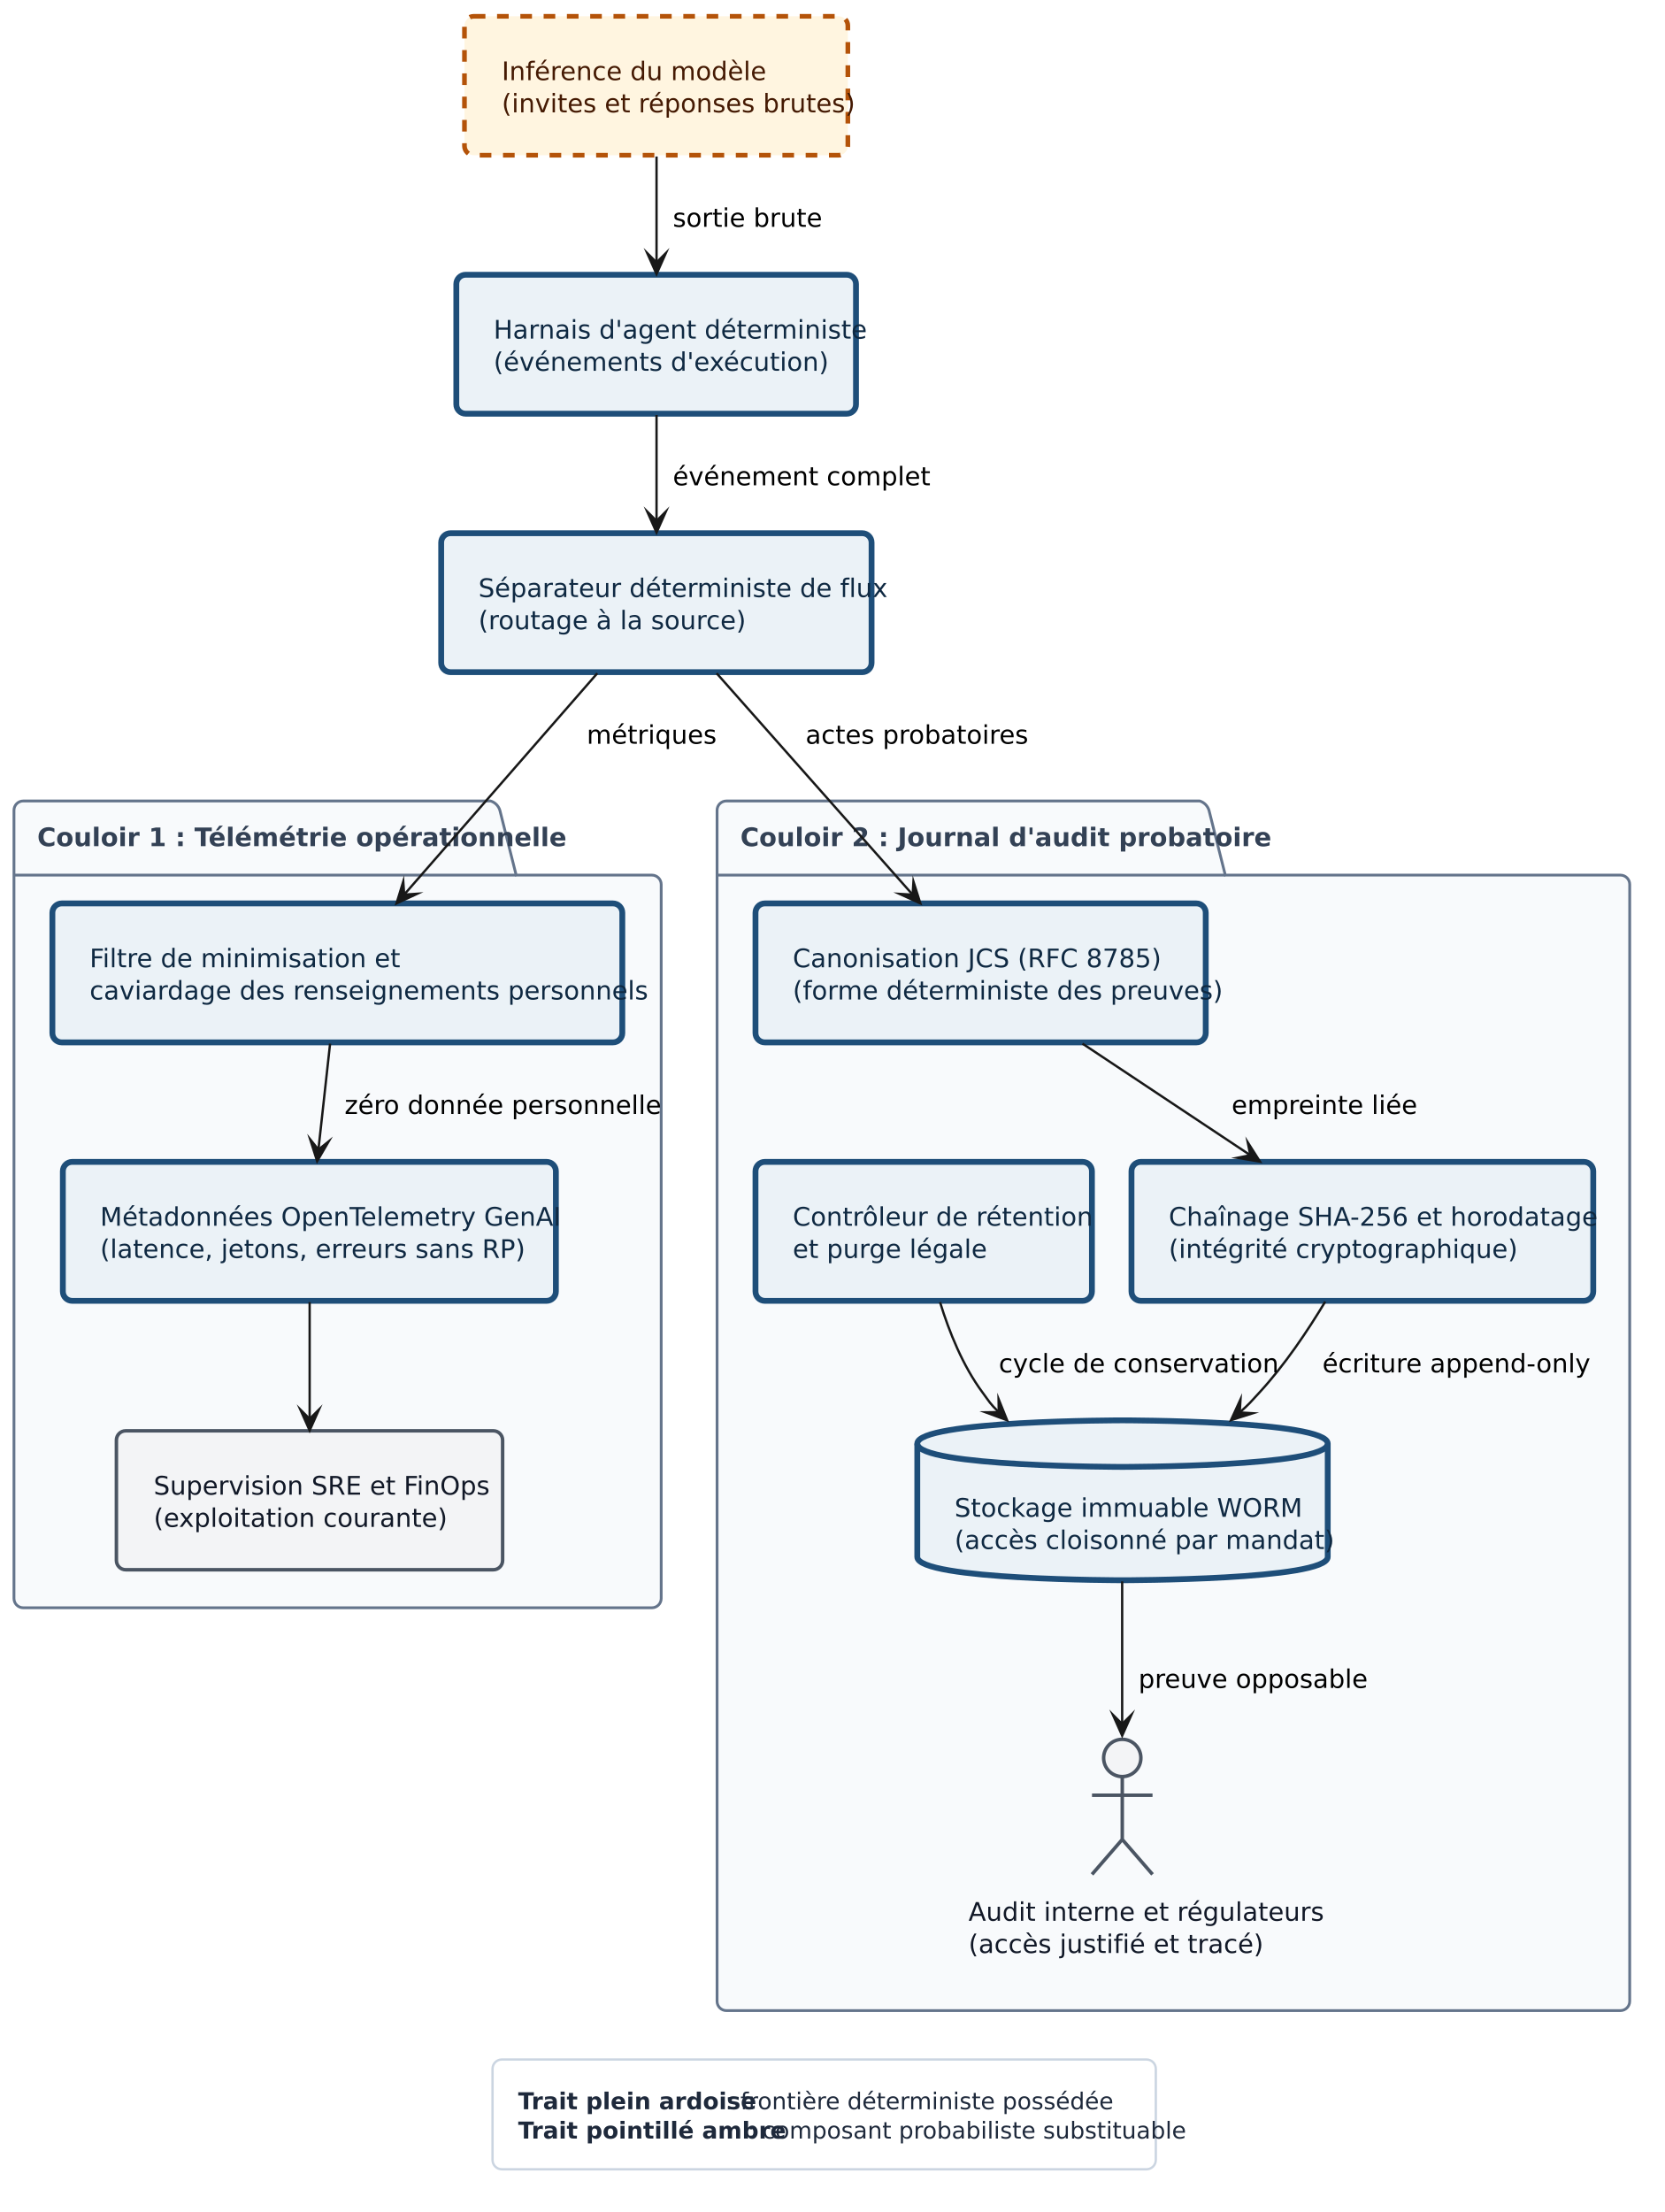
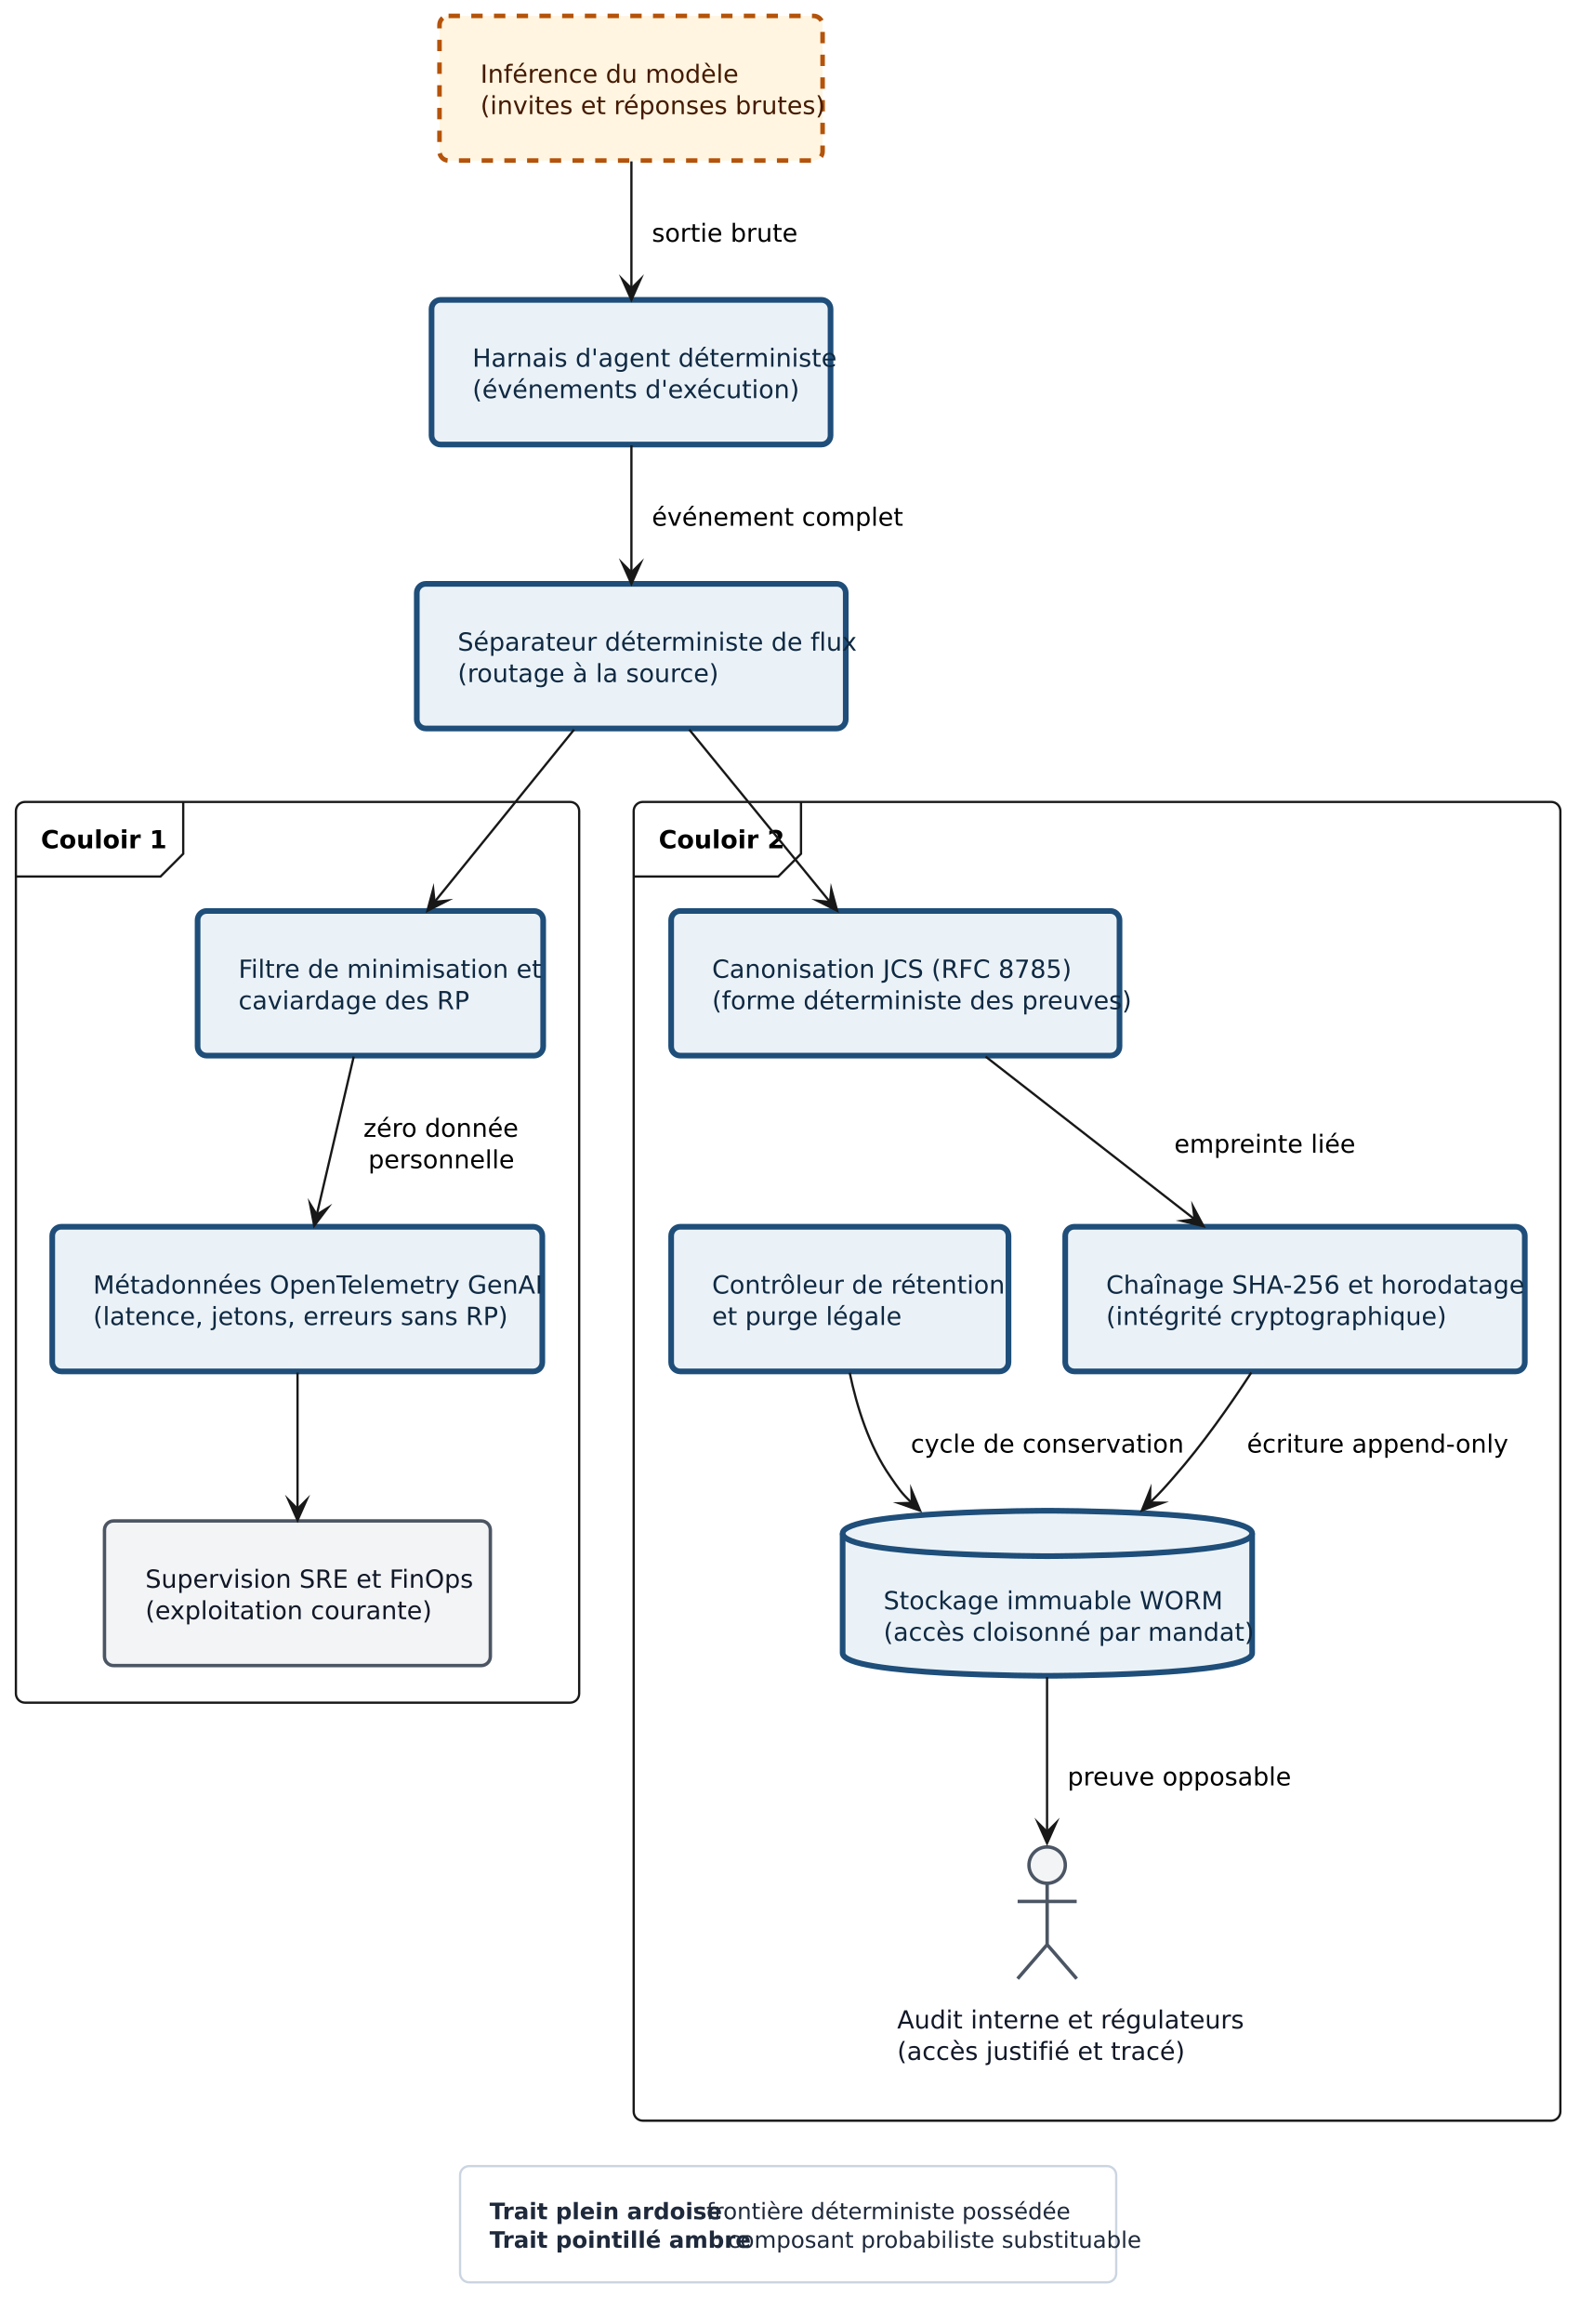
- <svg xmlns="http://www.w3.org/2000/svg" version="1.1" data-diagram-type="DESCRIPTION" style="width:715px;height:950px;background:#FFFFFF;" width="715px" height="950px" viewBox="0 0 715 950" zoomAndPan="magnify" preserveAspectRatio="none" contentStyleType="text/css">
+ <svg xmlns="http://www.w3.org/2000/svg" version="1.1" data-diagram-type="DESCRIPTION" style="width:701px;height:1023px;background:#FFFFFF;" width="701px" height="1023px" viewBox="0 0 701 1023" zoomAndPan="magnify" preserveAspectRatio="none" contentStyleType="text/css">
  <defs />
  <g font-family="sans-serif" lengthAdjust="spacing">
-     <g class="cluster" data-qualified-name="Couloir 1 . T.l.m.trie op.rationnelle" id="ent0004" data-source-line="51">
-       <path d="M10,344 L210.706,344 A6,6 0 0 1 214.706,348 L221.706,375.836 L280,375.836 A4,4 0 0 1 284,379.836 L284,686.5 A4,4 0 0 1 280,690.5 L10,690.5 A4,4 0 0 1 6,686.5 L6,348 A4,4 0 0 1 10,344" style="stroke:#64748B;stroke-width:1.2;" fill="#F8FAFC" />
-       <line x1="6" y1="375.836" x2="221.706" y2="375.836" style="stroke:#64748B;stroke-width:1.2;" />
-       <text x="16" y="363.419" fill="#334155" font-size="11" textLength="190.706" font-weight="700" font-family="'DejaVu Sans'">Couloir 1 : Télémétrie opérationnelle</text>
+     <g class="cluster" data-qualified-name="Couloir 1" id="ent0004" data-source-line="52">
+       <rect x="7" y="353" width="248" height="396.5" fill="none" style="stroke:#181818;stroke-width:1;" rx="4" ry="4" />
+       <path d="M80.668,353 L80.668,375.836 L70.668,385.836 L7,385.836" style="stroke:#181818;stroke-width:1;" fill="none" />
+       <text x="18" y="373.419" fill="#000" font-size="11" textLength="47.668" font-weight="700" font-family="'DejaVu Sans'">Couloir 1</text>
    </g>
-     <g class="cluster" data-qualified-name="Couloir 2 . Journal d.audit probatoire" id="ent0008" data-source-line="57">
-       <path d="M312,344 L515.29,344 A6,6 0 0 1 519.29,348 L526.29,375.836 L696,375.836 A4,4 0 0 1 700,379.836 L700,859.5 A4,4 0 0 1 696,863.5 L312,863.5 A4,4 0 0 1 308,859.5 L308,348 A4,4 0 0 1 312,344" style="stroke:#64748B;stroke-width:1.2;" fill="#F8FAFC" />
-       <line x1="308" y1="375.836" x2="526.29" y2="375.836" style="stroke:#64748B;stroke-width:1.2;" />
-       <text x="318" y="363.419" fill="#334155" font-size="11" textLength="193.29" font-weight="700" font-family="'DejaVu Sans'">Couloir 2 : Journal d'audit probatoire</text>
+     <g class="cluster" data-qualified-name="Couloir 2" id="ent0008" data-source-line="58">
+       <rect x="279" y="353" width="408" height="580.5" fill="none" style="stroke:#181818;stroke-width:1;" rx="4" ry="4" />
+       <path d="M352.668,353 L352.668,375.836 L342.668,385.836 L279,385.836" style="stroke:#181818;stroke-width:1;" fill="none" />
+       <text x="290" y="373.419" fill="#000" font-size="11" textLength="47.668" font-weight="700" font-family="'DejaVu Sans'">Couloir 2</text>
    </g>
-     <g class="entity" data-qualified-name="Couloir 1 . T.l.m.trie op.rationnelle.REDACT" id="ent0005" data-source-line="52">
-       <rect x="22.5" y="388" width="244.797" height="59.672" fill="#EBF2F7" style="stroke:#1E4E79;stroke-width:2.5;" rx="4" ry="4" />
-       <text x="38.5" y="415.419" fill="#0F2942" font-size="11" textLength="116.15" font-family="'DejaVu Sans'">Filtre de minimisation et</text>
-       <text x="38.5" y="429.255" fill="#0F2942" font-size="11" textLength="212.797" font-family="'DejaVu Sans'">caviardage des renseignements personnels</text>
+     <g class="entity" data-qualified-name="Couloir 1.REDACT" id="ent0005" data-source-line="53">
+       <rect x="87" y="401" width="152.15" height="63.672" fill="#EBF2F7" style="stroke:#1E4E79;stroke-width:2.5;" rx="4" ry="4" />
+       <text x="105" y="430.419" fill="#0F2942" font-size="11" textLength="116.15" font-family="'DejaVu Sans'">Filtre de minimisation et</text>
+       <text x="105" y="444.255" fill="#0F2942" font-size="11" textLength="92.941" font-family="'DejaVu Sans'">caviardage des RP</text>
    </g>
-     <g class="entity" data-qualified-name="Couloir 1 . T.l.m.trie op.rationnelle.OTEL" id="ent0006" data-source-line="53">
-       <rect x="27" y="499" width="211.765" height="59.672" fill="#EBF2F7" style="stroke:#1E4E79;stroke-width:2.5;" rx="4" ry="4" />
-       <text x="43" y="526.419" fill="#0F2942" font-size="11" textLength="179.765" font-family="'DejaVu Sans'">Métadonnées OpenTelemetry GenAI</text>
-       <text x="43" y="540.255" fill="#0F2942" font-size="11" textLength="163.845" font-family="'DejaVu Sans'">(latence, jetons, erreurs sans RP)</text>
+     <g class="entity" data-qualified-name="Couloir 1.OTEL" id="ent0006" data-source-line="54">
+       <rect x="23" y="540" width="215.765" height="63.672" fill="#EBF2F7" style="stroke:#1E4E79;stroke-width:2.5;" rx="4" ry="4" />
+       <text x="41" y="569.419" fill="#0F2942" font-size="11" textLength="179.765" font-family="'DejaVu Sans'">Métadonnées OpenTelemetry GenAI</text>
+       <text x="41" y="583.255" fill="#0F2942" font-size="11" textLength="163.845" font-family="'DejaVu Sans'">(latence, jetons, erreurs sans RP)</text>
    </g>
-     <g class="entity" data-qualified-name="Couloir 1 . T.l.m.trie op.rationnelle.SRE" id="ent0007" data-source-line="54">
-       <rect x="50" y="614.5" width="165.891" height="59.672" fill="#F3F4F6" style="stroke:#4B5563;stroke-width:1.5;" rx="4" ry="4" />
-       <text x="66" y="641.919" fill="#111827" font-size="11" textLength="133.891" font-family="'DejaVu Sans'">Supervision SRE et FinOps</text>
-       <text x="66" y="655.755" fill="#111827" font-size="11" textLength="108.84" font-family="'DejaVu Sans'">(exploitation courante)</text>
+     <g class="entity" data-qualified-name="Couloir 1.SRE" id="ent0007" data-source-line="55">
+       <rect x="46" y="669.5" width="169.891" height="63.672" fill="#F3F4F6" style="stroke:#4B5563;stroke-width:1.5;" rx="4" ry="4" />
+       <text x="64" y="698.919" fill="#111827" font-size="11" textLength="133.891" font-family="'DejaVu Sans'">Supervision SRE et FinOps</text>
+       <text x="64" y="712.755" fill="#111827" font-size="11" textLength="108.84" font-family="'DejaVu Sans'">(exploitation courante)</text>
    </g>
-     <g class="entity" data-qualified-name="Couloir 2 . Journal d.audit probatoire.JCS" id="ent0009" data-source-line="58">
-       <rect x="324.5" y="388" width="193.396" height="59.672" fill="#EBF2F7" style="stroke:#1E4E79;stroke-width:2.5;" rx="4" ry="4" />
-       <text x="340.5" y="415.419" fill="#0F2942" font-size="11" textLength="148.564" font-family="'DejaVu Sans'">Canonisation JCS (RFC 8785)</text>
-       <text x="340.5" y="429.255" fill="#0F2942" font-size="11" textLength="161.396" font-family="'DejaVu Sans'">(forme déterministe des preuves)</text>
+     <g class="entity" data-qualified-name="Couloir 2.JCS" id="ent0009" data-source-line="59">
+       <rect x="295.5" y="401" width="197.396" height="63.672" fill="#EBF2F7" style="stroke:#1E4E79;stroke-width:2.5;" rx="4" ry="4" />
+       <text x="313.5" y="430.419" fill="#0F2942" font-size="11" textLength="148.564" font-family="'DejaVu Sans'">Canonisation JCS (RFC 8785)</text>
+       <text x="313.5" y="444.255" fill="#0F2942" font-size="11" textLength="161.396" font-family="'DejaVu Sans'">(forme déterministe des preuves)</text>
    </g>
-     <g class="entity" data-qualified-name="Couloir 2 . Journal d.audit probatoire.HASH" id="ent0010" data-source-line="59">
-       <rect x="486" y="499" width="198.343" height="59.672" fill="#EBF2F7" style="stroke:#1E4E79;stroke-width:2.5;" rx="4" ry="4" />
-       <text x="502" y="526.419" fill="#0F2942" font-size="11" textLength="166.343" font-family="'DejaVu Sans'">Chaînage SHA-256 et horodatage</text>
-       <text x="502" y="540.255" fill="#0F2942" font-size="11" textLength="128.401" font-family="'DejaVu Sans'">(intégrité cryptographique)</text>
+     <g class="entity" data-qualified-name="Couloir 2.HASH" id="ent0010" data-source-line="60">
+       <rect x="469" y="540" width="202.343" height="63.672" fill="#EBF2F7" style="stroke:#1E4E79;stroke-width:2.5;" rx="4" ry="4" />
+       <text x="487" y="569.419" fill="#0F2942" font-size="11" textLength="166.343" font-family="'DejaVu Sans'">Chaînage SHA-256 et horodatage</text>
+       <text x="487" y="583.255" fill="#0F2942" font-size="11" textLength="128.401" font-family="'DejaVu Sans'">(intégrité cryptographique)</text>
    </g>
-     <g class="entity" data-qualified-name="Couloir 2 . Journal d.audit probatoire.WORM" id="ent0011" data-source-line="60">
-       <path d="M394,620 C394,610 482.147,610 482.147,610 C482.147,610 570.294,610 570.294,620 L570.294,668.672 C570.294,678.672 482.147,678.672 482.147,678.672 C482.147,678.672 394,678.672 394,668.672 L394,620" style="stroke:#1E4E79;stroke-width:2.5;" fill="#EBF2F7" />
-       <path d="M394,620 C394,630 482.147,630 482.147,630 C482.147,630 570.294,630 570.294,620" style="stroke:#1E4E79;stroke-width:2.5;" fill="none" />
-       <text x="410" y="651.419" fill="#0F2942" font-size="11" textLength="135.706" font-family="'DejaVu Sans'">Stockage immuable WORM</text>
-       <text x="410" y="665.255" fill="#0F2942" font-size="11" textLength="144.294" font-family="'DejaVu Sans'">(accès cloisonné par mandat)</text>
+     <g class="entity" data-qualified-name="Couloir 2.WORM" id="ent0011" data-source-line="61">
+       <path d="M371,675 C371,665 461.147,665 461.147,665 C461.147,665 551.294,665 551.294,675 L551.294,727.672 C551.294,737.672 461.147,737.672 461.147,737.672 C461.147,737.672 371,737.672 371,727.672 L371,675" style="stroke:#1E4E79;stroke-width:2.5;" fill="#EBF2F7" />
+       <path d="M371,675 C371,685 461.147,685 461.147,685 C461.147,685 551.294,685 551.294,675" style="stroke:#1E4E79;stroke-width:2.5;" fill="none" />
+       <text x="389" y="708.419" fill="#0F2942" font-size="11" textLength="135.706" font-family="'DejaVu Sans'">Stockage immuable WORM</text>
+       <text x="389" y="722.255" fill="#0F2942" font-size="11" textLength="144.294" font-family="'DejaVu Sans'">(accès cloisonné par mandat)</text>
    </g>
-     <g class="entity" data-qualified-name="Couloir 2 . Journal d.audit probatoire.PURGE" id="ent0012" data-source-line="61">
-       <rect x="324.5" y="499" width="144.514" height="59.672" fill="#EBF2F7" style="stroke:#1E4E79;stroke-width:2.5;" rx="4" ry="4" />
-       <text x="340.5" y="526.419" fill="#0F2942" font-size="11" textLength="112.514" font-family="'DejaVu Sans'">Contrôleur de rétention</text>
-       <text x="340.5" y="540.255" fill="#0F2942" font-size="11" textLength="72.778" font-family="'DejaVu Sans'">et purge légale</text>
+     <g class="entity" data-qualified-name="Couloir 2.PURGE" id="ent0012" data-source-line="62">
+       <rect x="295.5" y="540" width="148.514" height="63.672" fill="#EBF2F7" style="stroke:#1E4E79;stroke-width:2.5;" rx="4" ry="4" />
+       <text x="313.5" y="569.419" fill="#0F2942" font-size="11" textLength="112.514" font-family="'DejaVu Sans'">Contrôleur de rétention</text>
+       <text x="313.5" y="583.255" fill="#0F2942" font-size="11" textLength="72.778" font-family="'DejaVu Sans'">et purge légale</text>
    </g>
-     <g class="entity" data-qualified-name="Couloir 2 . Journal d.audit probatoire.AUD" id="ent0013" data-source-line="62">
-       <ellipse cx="482.04" cy="755" rx="8" ry="8" fill="#F3F4F6" style="stroke:#4B5563;stroke-width:1.5;" />
-       <path d="M482.04,763 L482.04,790 M469.04,771 L495.04,771 M482.04,790 L469.04,805 M482.04,790 L495.04,805" style="stroke:#4B5563;stroke-width:1.5;" fill="none" />
-       <text x="416" y="824.919" fill="#111827" font-size="11" textLength="132.081" font-family="'DejaVu Sans'">Audit interne et régulateurs</text>
-       <text x="416" y="838.755" fill="#111827" font-size="11" textLength="110.038" font-family="'DejaVu Sans'">(accès justifié et tracé)</text>
+     <g class="entity" data-qualified-name="Couloir 2.AUD" id="ent0013" data-source-line="63">
+       <ellipse cx="461.04" cy="821" rx="8" ry="8" fill="#F3F4F6" style="stroke:#4B5563;stroke-width:1.5;" />
+       <path d="M461.04,829 L461.04,856 M448.04,837 L474.04,837 M461.04,856 L448.04,871 M461.04,856 L474.04,871" style="stroke:#4B5563;stroke-width:1.5;" fill="none" />
+       <text x="395" y="892.919" fill="#111827" font-size="11" textLength="132.081" font-family="'DejaVu Sans'">Audit interne et régulateurs</text>
+       <text x="395" y="906.755" fill="#111827" font-size="11" textLength="110.038" font-family="'DejaVu Sans'">(accès justifié et tracé)</text>
    </g>
-     <g class="entity" data-qualified-name="LLM" id="ent0001" data-source-line="47">
-       <rect x="199.5" y="7" width="164.671" height="59.672" fill="#FFF5E0" style="stroke:#B45309;stroke-width:2;stroke-dasharray:5,5;" rx="4" ry="4" />
-       <text x="215.5" y="34.419" fill="#451A03" font-size="11" textLength="100.289" font-family="'DejaVu Sans'">Inférence du modèle</text>
-       <text x="215.5" y="48.255" fill="#451A03" font-size="11" textLength="132.671" font-family="'DejaVu Sans'">(invites et réponses brutes)</text>
+     <g class="entity" data-qualified-name="LLM" id="ent0001" data-source-line="48">
+       <rect x="193.5" y="7" width="168.671" height="63.672" fill="#FFF5E0" style="stroke:#B45309;stroke-width:2;stroke-dasharray:5,5;" rx="4" ry="4" />
+       <text x="211.5" y="36.419" fill="#451A03" font-size="11" textLength="100.289" font-family="'DejaVu Sans'">Inférence du modèle</text>
+       <text x="211.5" y="50.255" fill="#451A03" font-size="11" textLength="132.671" font-family="'DejaVu Sans'">(invites et réponses brutes)</text>
    </g>
-     <g class="entity" data-qualified-name="HARN" id="ent0002" data-source-line="48">
-       <rect x="196" y="118" width="171.675" height="59.672" fill="#EBF2F7" style="stroke:#1E4E79;stroke-width:2.5;" rx="4" ry="4" />
-       <text x="212" y="145.419" fill="#0F2942" font-size="11" textLength="139.675" font-family="'DejaVu Sans'">Harnais d'agent déterministe</text>
-       <text x="212" y="159.255" fill="#0F2942" font-size="11" textLength="125.614" font-family="'DejaVu Sans'">(événements d'exécution)</text>
+     <g class="entity" data-qualified-name="HARN" id="ent0002" data-source-line="49">
+       <rect x="190" y="132" width="175.675" height="63.672" fill="#EBF2F7" style="stroke:#1E4E79;stroke-width:2.5;" rx="4" ry="4" />
+       <text x="208" y="161.419" fill="#0F2942" font-size="11" textLength="139.675" font-family="'DejaVu Sans'">Harnais d'agent déterministe</text>
+       <text x="208" y="175.255" fill="#0F2942" font-size="11" textLength="125.614" font-family="'DejaVu Sans'">(événements d'exécution)</text>
    </g>
-     <g class="entity" data-qualified-name="SPLIT" id="ent0003" data-source-line="49">
-       <rect x="189.5" y="229" width="184.861" height="59.672" fill="#EBF2F7" style="stroke:#1E4E79;stroke-width:2.5;" rx="4" ry="4" />
-       <text x="205.5" y="256.419" fill="#0F2942" font-size="11" textLength="152.861" font-family="'DejaVu Sans'">Séparateur déterministe de flux</text>
-       <text x="205.5" y="270.255" fill="#0F2942" font-size="11" textLength="101.498" font-family="'DejaVu Sans'">(routage à la source)</text>
+     <g class="entity" data-qualified-name="SPLIT" id="ent0003" data-source-line="50">
+       <rect x="183.5" y="257" width="188.861" height="63.672" fill="#EBF2F7" style="stroke:#1E4E79;stroke-width:2.5;" rx="4" ry="4" />
+       <text x="201.5" y="286.419" fill="#0F2942" font-size="11" textLength="152.861" font-family="'DejaVu Sans'">Séparateur déterministe de flux</text>
+       <text x="201.5" y="300.255" fill="#0F2942" font-size="11" textLength="101.498" font-family="'DejaVu Sans'">(routage à la source)</text>
    </g>
-     <g class="link" data-entity-1="ent0001" data-entity-2="ent0002" id="lnk14" data-source-line="65" data-link-type="dependency">
-       <path d="M282,67.21 C282,82.85 282,97.06 282,112.71" style="stroke:#181818;stroke-width:1;" fill="none" id="LLM-to-HARN" />
-       <polygon points="282,117.71,286,108.71,282,112.71,278,108.71,282,117.71" fill="#181818" style="stroke:#181818;stroke-width:1;stroke-linejoin:miter;stroke-miterlimit:10;" />
-       <text x="289" y="97.419" fill="#000" font-size="11" textLength="55.027" font-family="'DejaVu Sans'">sortie brute</text>
+     <g class="link" data-entity-1="ent0001" data-entity-2="ent0002" id="lnk14" data-source-line="66" data-link-type="dependency">
+       <path d="M278,71.04 C278,89.68 278,108.33 278,126.97" style="stroke:#181818;stroke-width:1;" fill="none" id="LLM-to-HARN" />
+       <polygon points="278,131.97,282,122.97,278,126.97,274,122.97,278,131.97" fill="#181818" style="stroke:#181818;stroke-width:1;stroke-linejoin:miter;stroke-miterlimit:10;" />
+       <text x="287" y="106.419" fill="#000" font-size="11" textLength="55.027" font-family="'DejaVu Sans'">sortie brute</text>
    </g>
-     <g class="link" data-entity-1="ent0002" data-entity-2="ent0003" id="lnk15" data-source-line="66" data-link-type="dependency">
-       <path d="M282,178.21 C282,193.85 282,208.06 282,223.71" style="stroke:#181818;stroke-width:1;" fill="none" id="HARN-to-SPLIT" />
-       <polygon points="282,228.71,286,219.71,282,223.71,278,219.71,282,228.71" fill="#181818" style="stroke:#181818;stroke-width:1;stroke-linejoin:miter;stroke-miterlimit:10;" />
-       <text x="289" y="208.419" fill="#000" font-size="11" textLength="95.998" font-family="'DejaVu Sans'">événement complet</text>
+     <g class="link" data-entity-1="ent0002" data-entity-2="ent0003" id="lnk15" data-source-line="67" data-link-type="dependency">
+       <path d="M278,196.04 C278,214.68 278,233.33 278,251.97" style="stroke:#181818;stroke-width:1;" fill="none" id="HARN-to-SPLIT" />
+       <polygon points="278,256.97,282,247.97,278,251.97,274,247.97,278,256.97" fill="#181818" style="stroke:#181818;stroke-width:1;stroke-linejoin:miter;stroke-miterlimit:10;" />
+       <text x="287" y="231.419" fill="#000" font-size="11" textLength="95.998" font-family="'DejaVu Sans'">événement complet</text>
    </g>
-     <g class="link" data-entity-1="ent0003" data-entity-2="ent0005" id="lnk16" data-source-line="67" data-link-type="dependency">
-       <path d="M256.55,289.16 C231.95,317.36 198.158,356.083 173.598,384.223" style="stroke:#181818;stroke-width:1;" fill="none" id="SPLIT-to-REDACT" />
-       <polygon points="170.31,387.99,179.242,383.84,173.598,384.223,173.214,378.579,170.31,387.99" fill="#181818" style="stroke:#181818;stroke-width:1;stroke-linejoin:miter;stroke-miterlimit:10;" />
-       <text x="252" y="319.419" fill="#000" font-size="11" textLength="48.297" font-family="'DejaVu Sans'">métriques</text>
+     <g class="link" data-entity-1="ent0003" data-entity-2="ent0005" id="lnk16" data-source-line="68" data-link-type="dependency">
+       <path d="M252.76,321.16 C233.59,344.84 210.487,373.364 191.327,397.024" style="stroke:#181818;stroke-width:1;" fill="none" id="SPLIT-to-REDACT" />
+       <polygon points="188.18,400.91,196.953,396.433,191.327,397.024,190.735,391.398,188.18,400.91" fill="#181818" style="stroke:#181818;stroke-width:1;stroke-linejoin:miter;stroke-miterlimit:10;" />
    </g>
-     <g class="link" data-entity-1="ent0005" data-entity-2="ent0006" id="lnk17" data-source-line="68" data-link-type="dependency">
-       <path d="M141.78,448.21 C140.06,463.85 138.499,478.09 136.769,493.74" style="stroke:#181818;stroke-width:1;" fill="none" id="REDACT-to-OTEL" />
-       <polygon points="136.22,498.71,141.185,490.204,136.769,493.74,133.233,489.325,136.22,498.71" fill="#181818" style="stroke:#181818;stroke-width:1;stroke-linejoin:miter;stroke-miterlimit:10;" />
-       <text x="148" y="478.419" fill="#000" font-size="11" textLength="121.091" font-family="'DejaVu Sans'">zéro donnée personnelle</text>
+     <g class="link" data-entity-1="ent0005" data-entity-2="ent0006" id="lnk17" data-source-line="69" data-link-type="dependency">
+       <path d="M155.74,465.09 C150.54,487.35 144.698,512.351 139.478,534.691" style="stroke:#181818;stroke-width:1;" fill="none" id="REDACT-to-OTEL" />
+       <polygon points="138.34,539.56,144.283,531.706,139.478,534.691,136.493,529.886,138.34,539.56" fill="#181818" style="stroke:#181818;stroke-width:1;stroke-linejoin:miter;stroke-miterlimit:10;" />
+       <text x="160" y="500.419" fill="#000" font-size="11" textLength="61.161" font-family="'DejaVu Sans'">zéro donnée</text>
+       <text x="162.143" y="514.255" fill="#000" font-size="11" textLength="56.875" font-family="'DejaVu Sans'">personnelle</text>
    </g>
-     <g class="link" data-entity-1="ent0006" data-entity-2="ent0007" id="lnk18" data-source-line="69" data-link-type="dependency">
-       <path d="M133,559.23 C133,576.18 133,592.44 133,609.37" style="stroke:#181818;stroke-width:1;" fill="none" id="OTEL-to-SRE" />
-       <polygon points="133,614.37,137,605.37,133,609.37,129,605.37,133,614.37" fill="#181818" style="stroke:#181818;stroke-width:1;stroke-linejoin:miter;stroke-miterlimit:10;" />
+     <g class="link" data-entity-1="ent0006" data-entity-2="ent0007" id="lnk18" data-source-line="70" data-link-type="dependency">
+       <path d="M131,604.19 C131,623.95 131,644.41 131,664.19" style="stroke:#181818;stroke-width:1;" fill="none" id="OTEL-to-SRE" />
+       <polygon points="131,669.19,135,660.19,131,664.19,127,660.19,131,669.19" fill="#181818" style="stroke:#181818;stroke-width:1;stroke-linejoin:miter;stroke-miterlimit:10;" />
    </g>
-     <g class="link" data-entity-1="ent0003" data-entity-2="ent0009" id="lnk19" data-source-line="71" data-link-type="dependency">
-       <path d="M307.82,289.16 C332.79,317.36 367.085,356.107 392.005,384.247" style="stroke:#181818;stroke-width:1;" fill="none" id="SPLIT-to-JCS" />
-       <polygon points="395.32,387.99,392.348,378.6,392.005,384.247,386.359,383.904,395.32,387.99" fill="#181818" style="stroke:#181818;stroke-width:1;stroke-linejoin:miter;stroke-miterlimit:10;" />
-       <text x="346" y="319.419" fill="#000" font-size="11" textLength="84.38" font-family="'DejaVu Sans'">actes probatoires</text>
+     <g class="link" data-entity-1="ent0003" data-entity-2="ent0009" id="lnk19" data-source-line="72" data-link-type="dependency">
+       <path d="M303.46,321.16 C322.8,344.84 346.118,373.377 365.438,397.037" style="stroke:#181818;stroke-width:1;" fill="none" id="SPLIT-to-JCS" />
+       <polygon points="368.6,400.91,366.006,391.409,365.438,397.037,359.809,396.469,368.6,400.91" fill="#181818" style="stroke:#181818;stroke-width:1;stroke-linejoin:miter;stroke-miterlimit:10;" />
    </g>
-     <g class="link" data-entity-1="ent0009" data-entity-2="ent0010" id="lnk20" data-source-line="72" data-link-type="dependency">
-       <path d="M464.95,448.21 C488.57,463.91 513.446,480.442 537.046,496.132" style="stroke:#181818;stroke-width:1;" fill="none" id="JCS-to-HASH" />
-       <polygon points="541.21,498.9,535.93,490.586,537.046,496.132,531.501,497.248,541.21,498.9" fill="#181818" style="stroke:#181818;stroke-width:1;stroke-linejoin:miter;stroke-miterlimit:10;" />
-       <text x="529" y="478.419" fill="#000" font-size="11" textLength="69.094" font-family="'DejaVu Sans'">empreinte liée</text>
+     <g class="link" data-entity-1="ent0009" data-entity-2="ent0010" id="lnk20" data-source-line="73" data-link-type="dependency">
+       <path d="M433.94,465.09 C462.64,487.43 497.234,514.359 525.974,536.729" style="stroke:#181818;stroke-width:1;" fill="none" id="JCS-to-HASH" />
+       <polygon points="529.92,539.8,525.275,531.115,525.974,536.729,520.361,537.428,529.92,539.8" fill="#181818" style="stroke:#181818;stroke-width:1;stroke-linejoin:miter;stroke-miterlimit:10;" />
+       <text x="517" y="507.419" fill="#000" font-size="11" textLength="69.094" font-family="'DejaVu Sans'">empreinte liée</text>
    </g>
-     <g class="link" data-entity-1="ent0010" data-entity-2="ent0011" id="lnk21" data-source-line="73" data-link-type="dependency">
-       <path d="M569.22,559.01 C561.6,571.69 551.76,586.31 541,598 C537.23,602.09 536.815,602.777 532.485,606.607" style="stroke:#181818;stroke-width:1;" fill="none" id="HASH-to-WORM" />
-       <polygon points="528.74,609.92,538.131,606.953,532.485,606.607,532.831,600.961,528.74,609.92" fill="#181818" style="stroke:#181818;stroke-width:1;stroke-linejoin:miter;stroke-miterlimit:10;" />
-       <text x="568" y="589.419" fill="#000" font-size="11" textLength="100.284" font-family="'DejaVu Sans'">écriture append-only</text>
+     <g class="link" data-entity-1="ent0010" data-entity-2="ent0011" id="lnk21" data-source-line="74" data-link-type="dependency">
+       <path d="M550.92,604.2 C541.46,618.71 529.41,635.85 517,650 C512.6,655.02 511.319,656.559 506.339,661.389" style="stroke:#181818;stroke-width:1;" fill="none" id="HASH-to-WORM" />
+       <polygon points="502.75,664.87,511.995,661.475,506.339,661.389,506.426,655.733,502.75,664.87" fill="#181818" style="stroke:#181818;stroke-width:1;stroke-linejoin:miter;stroke-miterlimit:10;" />
+       <text x="549" y="639.419" fill="#000" font-size="11" textLength="100.284" font-family="'DejaVu Sans'">écriture append-only</text>
    </g>
-     <g class="link" data-entity-1="ent0012" data-entity-2="ent0011" id="lnk22" data-source-line="74" data-link-type="dependency">
-       <path d="M403.77,559.25 C407.68,571.99 413.54,586.58 422,598 C425.11,602.2 425.124,602.716 428.994,606.476" style="stroke:#181818;stroke-width:1;" fill="none" id="PURGE-to-WORM" />
-       <polygon points="432.58,609.96,428.912,600.82,428.994,606.476,423.338,606.557,432.58,609.96" fill="#181818" style="stroke:#181818;stroke-width:1;stroke-linejoin:miter;stroke-miterlimit:10;" />
-       <text x="429" y="589.419" fill="#000" font-size="11" textLength="105.778" font-family="'DejaVu Sans'">cycle de conservation</text>
+     <g class="link" data-entity-1="ent0012" data-entity-2="ent0011" id="lnk22" data-source-line="75" data-link-type="dependency">
+       <path d="M374.11,604.27 C377.21,619.13 382.62,636.54 392,650 C395.73,655.36 396.589,656.933 401.469,661.553" style="stroke:#181818;stroke-width:1;" fill="none" id="PURGE-to-WORM" />
+       <polygon points="405.1,664.99,401.314,655.898,401.469,661.553,395.814,661.707,405.1,664.99" fill="#181818" style="stroke:#181818;stroke-width:1;stroke-linejoin:miter;stroke-miterlimit:10;" />
+       <text x="401" y="639.419" fill="#000" font-size="11" textLength="105.778" font-family="'DejaVu Sans'">cycle de conservation</text>
    </g>
-     <g class="link" data-entity-1="ent0011" data-entity-2="ent0013" id="lnk23" data-source-line="75" data-link-type="dependency">
-       <path d="M482,679.16 C482,698.68 482,718.64 482,740.43" style="stroke:#181818;stroke-width:1;" fill="none" id="WORM-to-AUD" />
-       <polygon points="482,745.43,486,736.43,482,740.43,478,736.43,482,745.43" fill="#181818" style="stroke:#181818;stroke-width:1;stroke-linejoin:miter;stroke-miterlimit:10;" />
-       <text x="489" y="724.919" fill="#000" font-size="11" textLength="87.458" font-family="'DejaVu Sans'">preuve opposable</text>
+     <g class="link" data-entity-1="ent0011" data-entity-2="ent0013" id="lnk23" data-source-line="76" data-link-type="dependency">
+       <path d="M461,738.23 C461,759.72 461,782.46 461,806.37" style="stroke:#181818;stroke-width:1;" fill="none" id="WORM-to-AUD" />
+       <polygon points="461,811.37,465,802.37,461,806.37,457,802.37,461,811.37" fill="#181818" style="stroke:#181818;stroke-width:1;stroke-linejoin:miter;stroke-miterlimit:10;" />
+       <text x="470" y="785.919" fill="#000" font-size="11" textLength="87.458" font-family="'DejaVu Sans'">preuve opposable</text>
    </g>
-     <g class="legend" data-source-line="79">
-       <rect x="211.555" y="884.5" width="284.891" height="47.156" fill="none" style="stroke:#CBD5E1;stroke-width:1;" rx="4" ry="4" />
-       <text x="222.555" y="905.881" fill="#1E293B" font-size="10" textLength="86.133" font-weight="700" font-family="'DejaVu Sans'">Trait plein ardoise</text>
-       <text x="311.466" y="905.881" fill="#1E293B" font-size="10" textLength="145.635" font-family="'DejaVu Sans'">: frontière déterministe possédée</text>
-       <text x="222.555" y="918.459" fill="#1E293B" font-size="10" textLength="95.571" font-weight="700" font-family="'DejaVu Sans'">Trait pointillé ambre</text>
-       <text x="320.904" y="918.459" fill="#1E293B" font-size="10" textLength="164.541" font-family="'DejaVu Sans'">: composant probabiliste substituable</text>
+     <g class="legend" data-source-line="80">
+       <rect x="202.555" y="953.5" width="288.891" height="51.156" fill="none" style="stroke:#CBD5E1;stroke-width:1;" rx="4" ry="4" />
+       <text x="215.555" y="976.881" fill="#1E293B" font-size="10" textLength="86.133" font-weight="700" font-family="'DejaVu Sans'">Trait plein ardoise</text>
+       <text x="304.466" y="976.881" fill="#1E293B" font-size="10" textLength="145.635" font-family="'DejaVu Sans'">: frontière déterministe possédée</text>
+       <text x="215.555" y="989.459" fill="#1E293B" font-size="10" textLength="95.571" font-weight="700" font-family="'DejaVu Sans'">Trait pointillé ambre</text>
+       <text x="313.904" y="989.459" fill="#1E293B" font-size="10" textLength="164.541" font-family="'DejaVu Sans'">: composant probabiliste substituable</text>
    </g>
  </g>
</svg>
